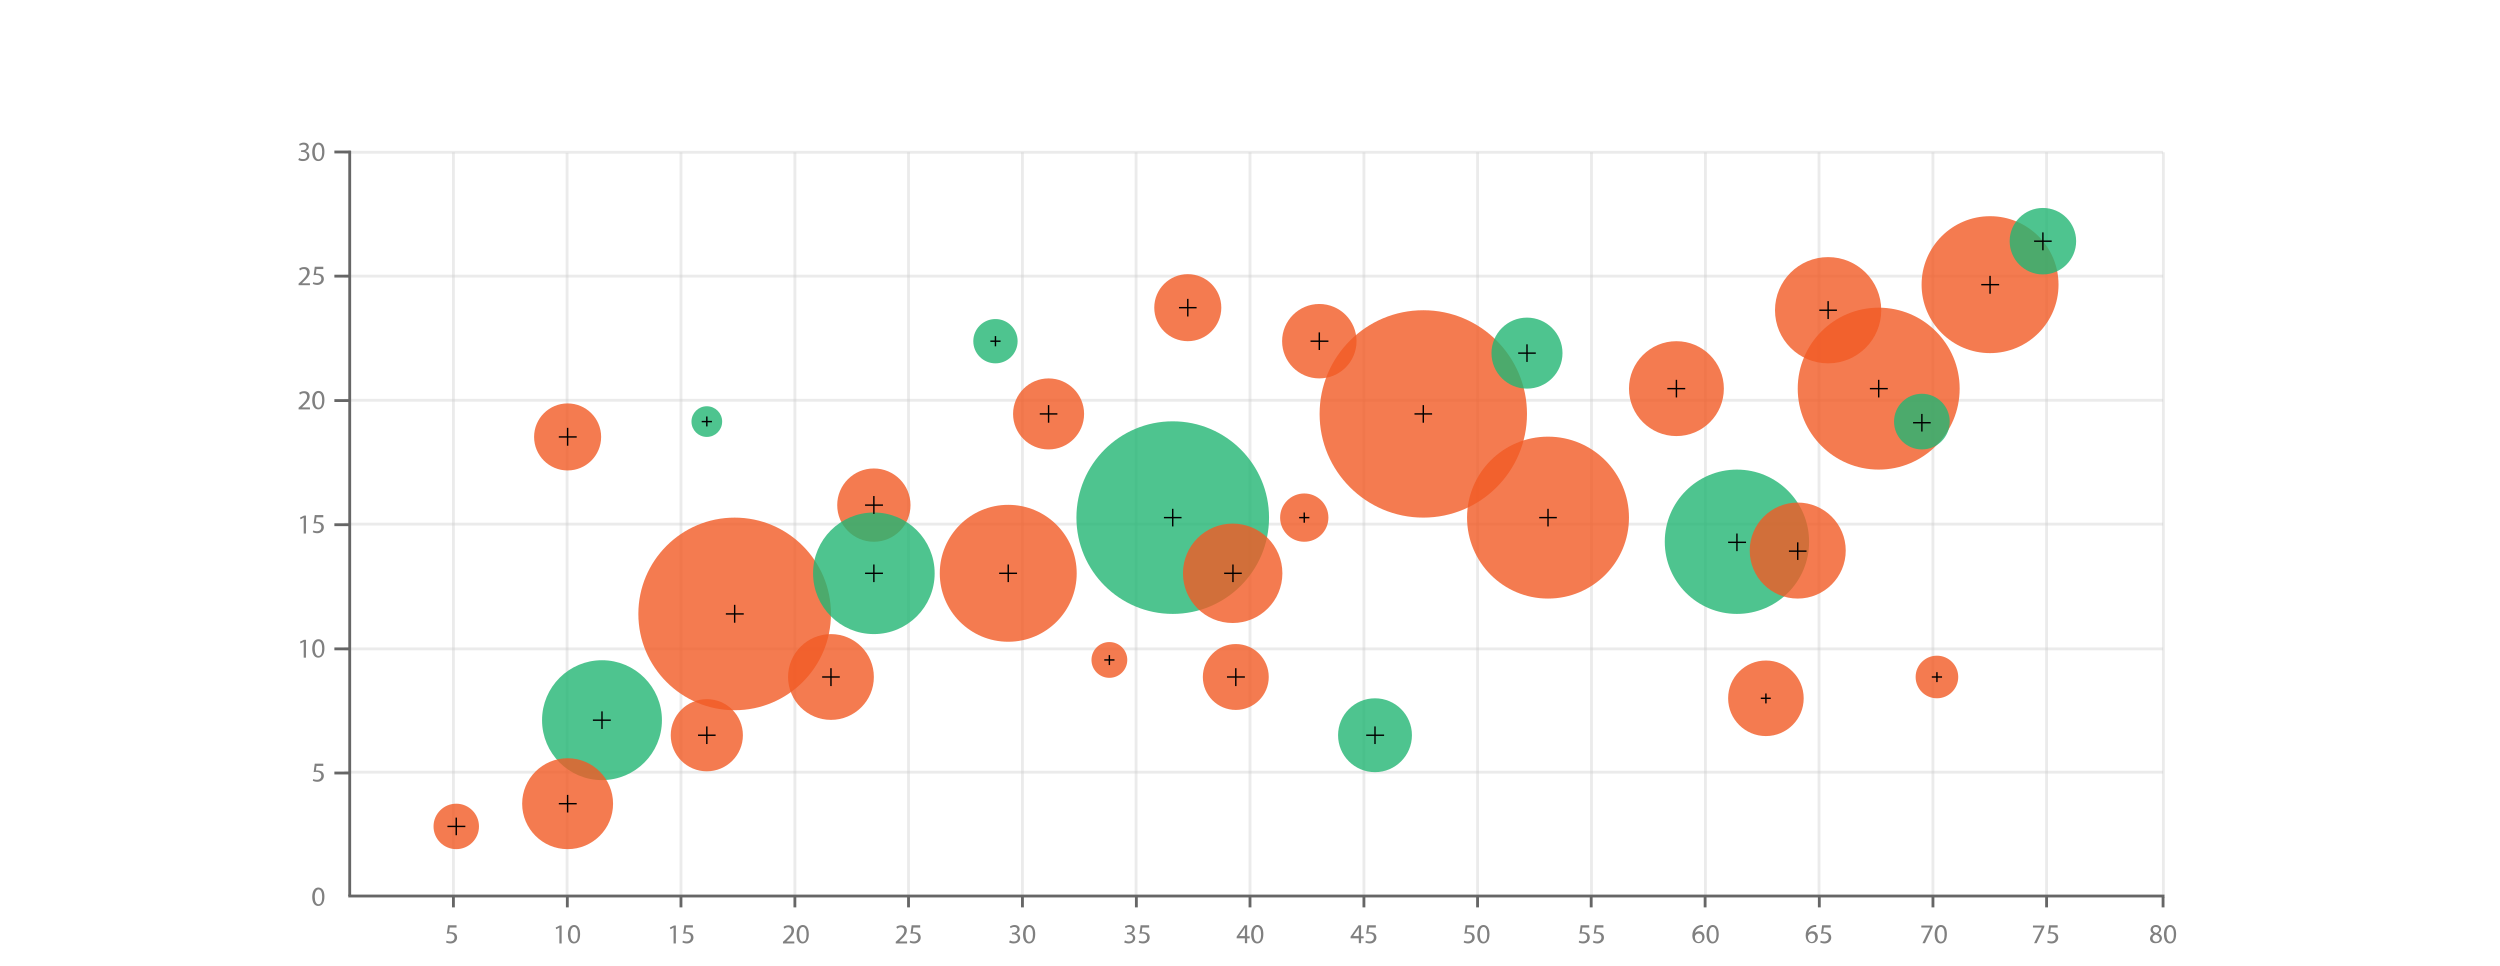
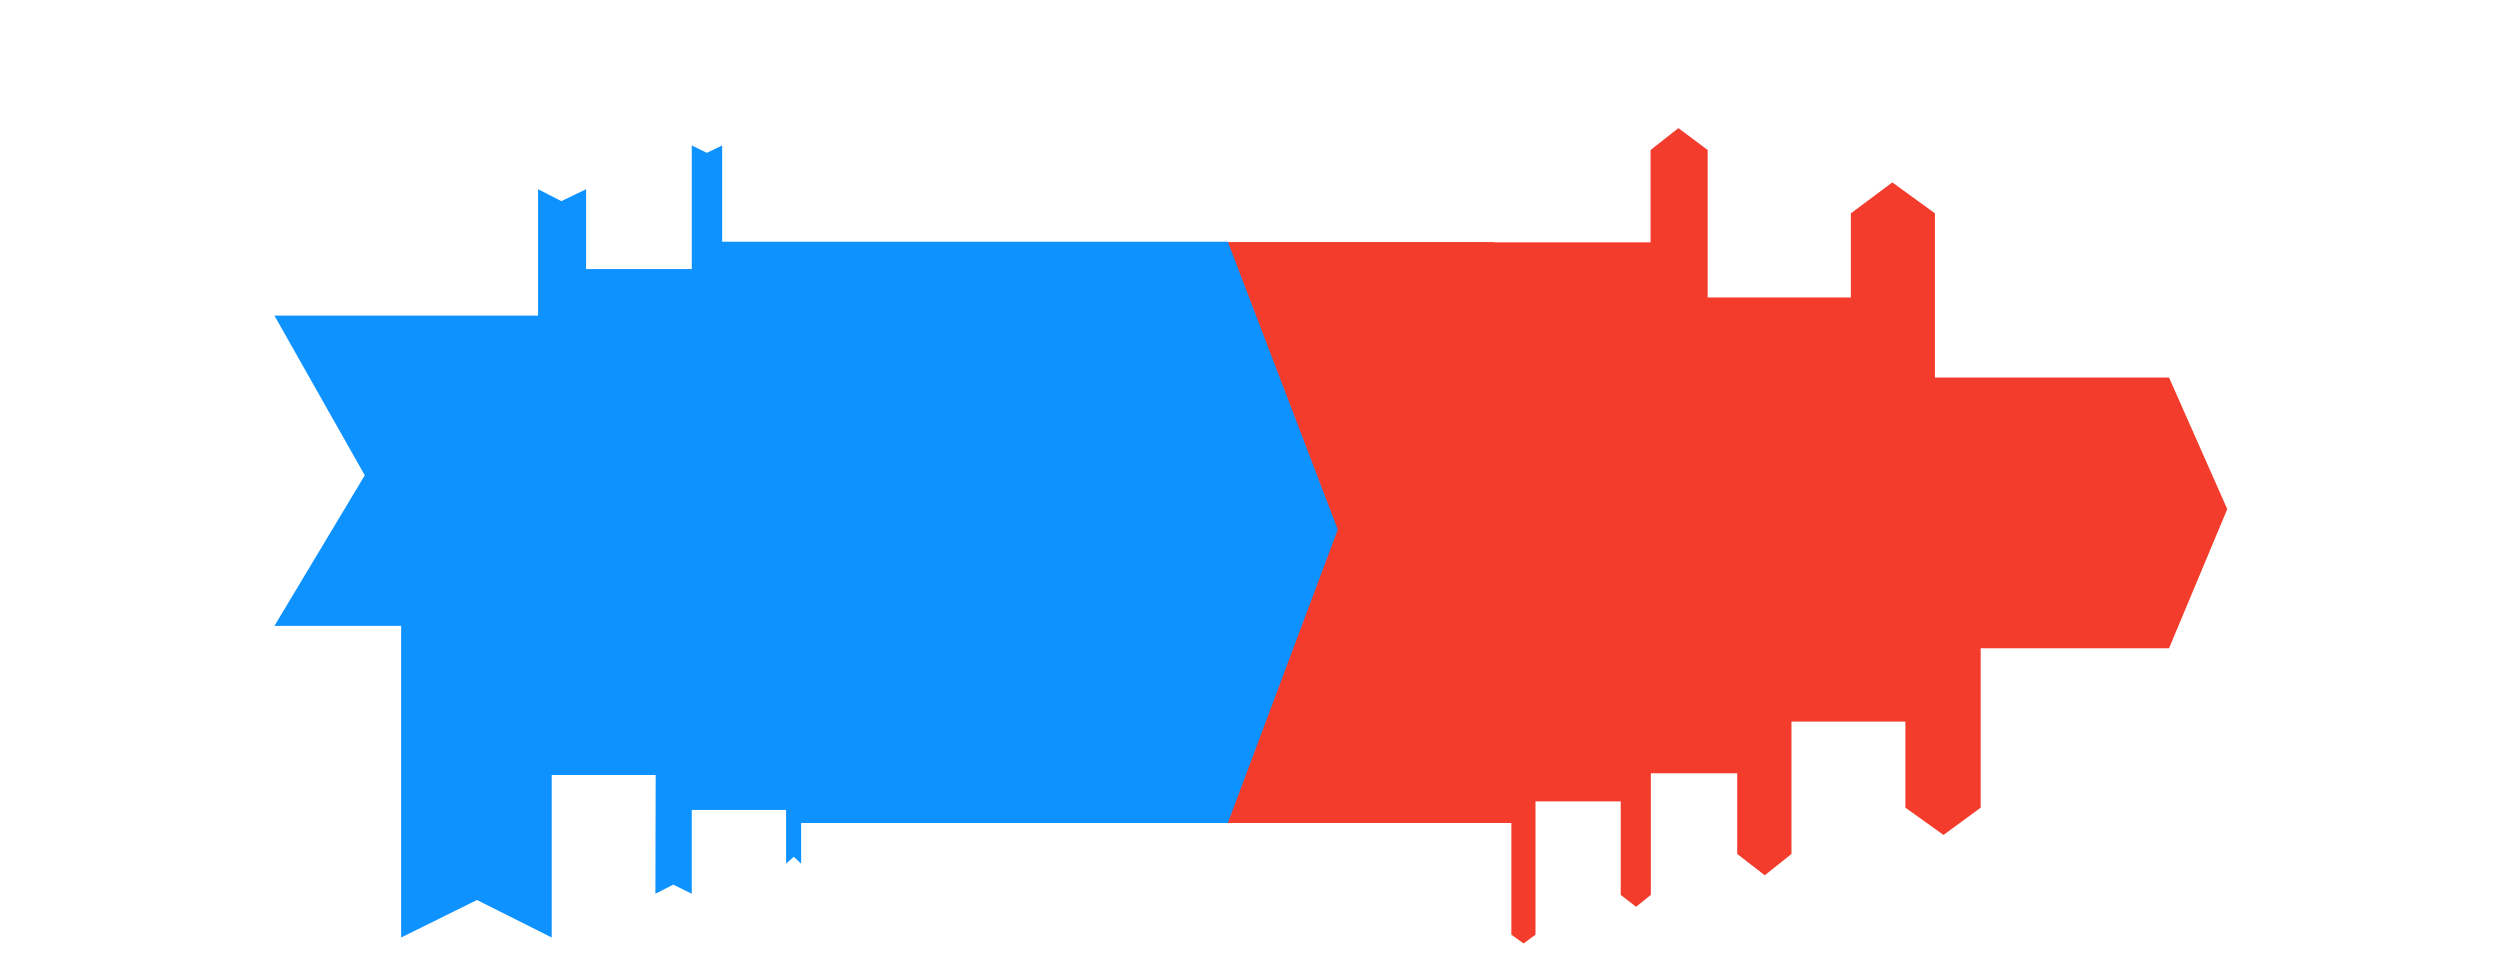
<svg width="900" height="340" viewBox="-70,-30,880,340" style="max-width: 100%; height: auto; font: 10px sans-serif;" id="svg">
-   <g id="g_71">
-     <line x1="51.2" y1="23.6" x2="691.4" y2="23.6" style="opacity:0.4;fill:none;stroke:#CCCCCC;" id="line_113" />
-     <line x1="51.2" y1="67.2" x2="691.4" y2="67.2" style="opacity:0.4;fill:none;stroke:#CCCCCC;" id="line_112" />
-     <line x1="51.2" y1="110.9" x2="691.4" y2="110.9" style="opacity:0.4;fill:none;stroke:#CCCCCC;" id="line_111" />
-     <line x1="51.2" y1="154.5" x2="691.4" y2="154.5" style="opacity:0.4;fill:none;stroke:#CCCCCC;" id="line_110" />
-     <line x1="51.2" y1="198.4" x2="691.4" y2="198.4" style="opacity:0.4;fill:none;stroke:#CCCCCC;" id="line_109" />
-     <line x1="51.2" y1="241.8" x2="691.4" y2="241.8" style="opacity:0.4;fill:none;stroke:#CCCCCC;" id="line_108" />
-     <line x1="89.6" y1="285.3" x2="89.6" y2="23.6" style="opacity:0.4;fill:none;stroke:#CCCCCC;" id="line_107" />
-     <line x1="129.6" y1="285.5" x2="129.6" y2="23.8" style="opacity:0.4;fill:none;stroke:#CCCCCC;" id="line_106" />
-     <line x1="169.7" y1="285.3" x2="169.7" y2="23.6" style="opacity:0.4;fill:none;stroke:#CCCCCC;" id="line_105" />
-     <line x1="209.8" y1="285.3" x2="209.8" y2="23.6" style="opacity:0.4;fill:none;stroke:#CCCCCC;" id="line_104" />
-     <line x1="249.8" y1="285.3" x2="249.8" y2="23.6" style="opacity:0.4;fill:none;stroke:#CCCCCC;" id="line_103" />
-     <line x1="289.9" y1="285.3" x2="289.9" y2="23.6" style="opacity:0.4;fill:none;stroke:#CCCCCC;" id="line_102" />
-     <line x1="329.9" y1="285.3" x2="329.9" y2="23.6" style="opacity:0.4;fill:none;stroke:#CCCCCC;" id="line_101" />
-     <line x1="370" y1="285.3" x2="370" y2="23.6" style="opacity:0.4;fill:none;stroke:#CCCCCC;" id="line_100" />
-     <line x1="410.1" y1="285.3" x2="410.1" y2="23.6" style="opacity:0.4;fill:none;stroke:#CCCCCC;" id="line_99" />
-     <line x1="450.1" y1="285.3" x2="450.1" y2="23.6" style="opacity:0.4;fill:none;stroke:#CCCCCC;" id="line_98" />
-     <line x1="490.2" y1="285.3" x2="490.2" y2="23.6" style="opacity:0.4;fill:none;stroke:#CCCCCC;" id="line_97" />
-     <line x1="530.3" y1="285.3" x2="530.3" y2="23.6" style="opacity:0.4;fill:none;stroke:#CCCCCC;" id="line_96" />
-     <line x1="570.3" y1="285.3" x2="570.3" y2="23.6" style="opacity:0.4;fill:none;stroke:#CCCCCC;" id="line_95" />
-     <line x1="610.4" y1="285.3" x2="610.4" y2="23.6" style="opacity:0.4;fill:none;stroke:#CCCCCC;" id="line_94" />
-     <line x1="650.4" y1="285.3" x2="650.4" y2="23.6" style="opacity:0.4;fill:none;stroke:#CCCCCC;" id="line_93" />
-     <line x1="691.5" y1="285.3" x2="691.5" y2="23.6" style="opacity:0.4;fill:none;stroke:#CCCCCC;" id="line_92" />
+   <g id="g_15">
+ </g>
+   <g id="g_13">
+     <g id="g_14">
+       <polygon points="714,149.2 693.5,102.9 611.1,102.9 611.1,45.1 596.1,34.2 581.5,45.1 581.5,74.7 531.1,74.7     531.1,22.8 520.8,15.1 511,22.8 511,55.3 456,55.3 456,55.2 353.5,55.2 353.5,251.2 352.8,251.2 352.8,259.7 353.5,259.7     353.5,259.7 456,259.7 456,259.7 462,259.7 462,299 466.3,302.1 470.5,299 470.5,252.1 500.5,252.1 500.5,285 505.9,289.2     511.1,285 511.1,242.2 541.5,242.2 541.5,270.6 551.2,278.1 560.6,270.6 560.6,224 600.7,224 600.7,254.3 614.1,263.9     627.2,254.3 627.2,198.2 693.5,198.2   " style="fill:#f33c2b;" id="polygon_1" />
+     </g>
  </g>
-   <g id="g_45">
-     <line x1="52.6" y1="285.4" x2="691.9" y2="285.4" style="fill:none;stroke:#666666;" id="line_91" />
-     <line x1="89.6" y1="289.4" x2="89.6" y2="285.7" style="fill:none;stroke:#666666;" id="line_90" />
-     <line x1="129.7" y1="289.4" x2="129.7" y2="285.7" style="fill:none;stroke:#666666;" id="line_89" />
-     <line x1="169.7" y1="289.4" x2="169.7" y2="285.7" style="fill:none;stroke:#666666;" id="line_88" />
-     <line x1="209.8" y1="289.4" x2="209.8" y2="285.7" style="fill:none;stroke:#666666;" id="line_87" />
-     <line x1="249.8" y1="289.4" x2="249.8" y2="285.7" style="fill:none;stroke:#666666;" id="line_86" />
-     <line x1="289.9" y1="289.4" x2="289.9" y2="285.7" style="fill:none;stroke:#666666;" id="line_85" />
-     <line x1="330" y1="289.4" x2="330" y2="285.7" style="fill:none;stroke:#666666;" id="line_84" />
-     <line x1="370" y1="289.4" x2="370" y2="285.7" style="fill:none;stroke:#666666;" id="line_83" />
-     <line x1="410.1" y1="289.4" x2="410.1" y2="285.7" style="fill:none;stroke:#666666;" id="line_82" />
-     <line x1="450.1" y1="289.4" x2="450.1" y2="285.7" style="fill:none;stroke:#666666;" id="line_81" />
-     <line x1="490.1" y1="289.4" x2="490.1" y2="285.7" style="fill:none;stroke:#666666;" id="line_80" />
-     <line x1="530.2" y1="289.4" x2="530.2" y2="285.7" style="fill:none;stroke:#666666;" id="line_79" />
-     <line x1="570.4" y1="289.4" x2="570.4" y2="285.7" style="fill:none;stroke:#666666;" id="line_78" />
-     <line x1="610.4" y1="289.4" x2="610.4" y2="285.7" style="fill:none;stroke:#666666;" id="line_77" />
-     <line x1="650.4" y1="289.4" x2="650.4" y2="285.7" style="fill:none;stroke:#666666;" id="line_76" />
-     <line x1="691.4" y1="289.4" x2="691.4" y2="285.7" style="fill:none;stroke:#666666;" id="line_75" />
-     <g id="g_63">
-       <g id="g_70">
-         <path d="M44.2,285.6c0,2.1-0.8,3.3-2.2,3.3c-1.2,0-2.1-1.1-2.1-3.2c0-2.1,0.9-3.3,2.2-3.3     C43.5,282.5,44.2,283.6,44.2,285.6z M40.8,285.7c0,1.6,0.5,2.6,1.3,2.6c0.9,0,1.3-1,1.3-2.6c0-1.5-0.4-2.6-1.3-2.6     C41.4,283.1,40.8,284,40.8,285.7z" style="fill:#808080;" id="path_42" />
-       </g>
-       <g id="g_69">
-         <path d="M43.8,239.6h-2.4l-0.2,1.6c0.1,0,0.3,0,0.5,0c0.5,0,1,0.1,1.4,0.3c0.5,0.3,0.9,0.8,0.9,1.6     c0,1.2-1,2.1-2.3,2.1c-0.7,0-1.3-0.2-1.6-0.4l0.2-0.6c0.3,0.2,0.8,0.3,1.3,0.3c0.8,0,1.5-0.5,1.5-1.4c0-0.8-0.5-1.4-1.8-1.4     c-0.4,0-0.6,0-0.9,0.1l0.4-3h3V239.6z" style="fill:#808080;" id="path_41" />
-       </g>
-       <g id="g_68">
-         <path d="M36.9,195.9L36.9,195.9l-1.1,0.6l-0.2-0.6l1.4-0.7h0.7v6.3h-0.8V195.9z" style="fill:#808080;" id="path_40" />
-         <path d="M44.2,198.2c0,2.1-0.8,3.3-2.2,3.3c-1.2,0-2.1-1.1-2.1-3.2c0-2.1,0.9-3.3,2.2-3.3     C43.5,195,44.2,196.2,44.2,198.2z M40.8,198.3c0,1.6,0.5,2.6,1.3,2.6c0.9,0,1.3-1,1.3-2.6c0-1.5-0.4-2.6-1.3-2.6     C41.4,195.7,40.8,196.6,40.8,198.3z" style="fill:#808080;" id="path_39" />
-       </g>
-       <g id="g_67">
-         <path d="M36.9,152.2L36.9,152.2l-1.1,0.6l-0.2-0.6l1.4-0.7h0.7v6.3h-0.8V152.2z" style="fill:#808080;" id="path_38" />
-         <path d="M43.8,152.1h-2.4l-0.2,1.6c0.1,0,0.3,0,0.5,0c0.5,0,1,0.1,1.4,0.3c0.5,0.3,0.9,0.8,0.9,1.6     c0,1.2-1,2.1-2.3,2.1c-0.7,0-1.3-0.2-1.6-0.4l0.2-0.6c0.3,0.2,0.8,0.3,1.3,0.3c0.8,0,1.5-0.5,1.5-1.4c0-0.8-0.5-1.4-1.8-1.4     c-0.4,0-0.6,0-0.9,0.1l0.4-3h3V152.1z" style="fill:#808080;" id="path_37" />
-       </g>
-       <g id="g_66">
-         <path d="M35.1,114v-0.5l0.7-0.6c1.6-1.5,2.3-2.3,2.3-3.3c0-0.6-0.3-1.2-1.2-1.2c-0.6,0-1,0.3-1.3,0.5l-0.3-0.6     c0.4-0.4,1.1-0.6,1.8-0.6c1.4,0,1.9,0.9,1.9,1.8c0,1.2-0.8,2.1-2.2,3.4l-0.5,0.5v0h2.8v0.7H35.1z" style="fill:#808080;" id="path_36" />
-         <path d="M44.2,110.8c0,2.1-0.8,3.3-2.2,3.3c-1.2,0-2.1-1.1-2.1-3.2c0-2.1,0.9-3.3,2.2-3.3     C43.5,107.6,44.2,108.8,44.2,110.8z M40.8,110.9c0,1.6,0.5,2.6,1.3,2.6c0.9,0,1.3-1,1.3-2.6c0-1.5-0.4-2.6-1.3-2.6     C41.4,108.3,40.8,109.2,40.8,110.9z" style="fill:#808080;" id="path_35" />
-       </g>
-       <g id="g_65">
-         <path d="M35.1,70.3v-0.5l0.7-0.6c1.6-1.5,2.3-2.3,2.3-3.3c0-0.6-0.3-1.2-1.2-1.2c-0.6,0-1,0.3-1.3,0.5l-0.3-0.6     c0.4-0.4,1.1-0.6,1.8-0.6c1.4,0,1.9,0.9,1.9,1.8c0,1.2-0.8,2.1-2.2,3.4l-0.5,0.5v0h2.8v0.7H35.1z" style="fill:#808080;" id="path_34" />
-         <path d="M43.8,64.7h-2.4l-0.2,1.6c0.1,0,0.3,0,0.5,0c0.5,0,1,0.1,1.4,0.3c0.5,0.3,0.9,0.8,0.9,1.6     c0,1.2-1,2.1-2.3,2.1c-0.7,0-1.3-0.2-1.6-0.4l0.2-0.6c0.3,0.2,0.8,0.3,1.3,0.3c0.8,0,1.5-0.5,1.5-1.4c0-0.8-0.5-1.4-1.8-1.4     c-0.4,0-0.6,0-0.9,0.1l0.4-3h3V64.7z" style="fill:#808080;" id="path_33" />
-       </g>
-       <g id="g_64">
-         <path d="M35.3,25.6c0.2,0.2,0.8,0.4,1.4,0.4c1.1,0,1.4-0.7,1.4-1.2c0-0.9-0.8-1.3-1.6-1.3H36v-0.6h0.5     c0.6,0,1.4-0.3,1.4-1.1c0-0.5-0.3-0.9-1.1-0.9c-0.5,0-1,0.2-1.3,0.4l-0.2-0.6c0.3-0.2,1-0.5,1.6-0.5c1.2,0,1.8,0.7,1.8,1.5     c0,0.6-0.4,1.2-1.2,1.5v0c0.8,0.2,1.4,0.7,1.4,1.6c0,1-0.8,1.9-2.3,1.9c-0.7,0-1.3-0.2-1.6-0.4L35.3,25.6z" style="fill:#808080;" id="path_32" />
-         <path d="M44.2,23.4c0,2.1-0.8,3.3-2.2,3.3c-1.2,0-2.1-1.1-2.1-3.2c0-2.1,0.9-3.3,2.2-3.3     C43.5,20.2,44.2,21.4,44.2,23.4z M40.8,23.5c0,1.6,0.5,2.6,1.3,2.6c0.9,0,1.3-1,1.3-2.6c0-1.5-0.4-2.6-1.3-2.6     C41.4,20.8,40.8,21.8,40.8,23.5z" style="fill:#808080;" id="path_31" />
-       </g>
-     </g>
-     <line x1="53.1" y1="285.4" x2="53.1" y2="23.1" style="fill:none;stroke:#666666;" id="line_74" />
-     <g id="g_62">
-       <line x1="47.7" y1="242.1" x2="53.5" y2="242.1" style="fill:none;stroke:#666666;" id="line_73" />
-       <line x1="47.7" y1="198.4" x2="53.5" y2="198.4" style="fill:none;stroke:#666666;" id="line_72" />
-       <line x1="47.7" y1="154.7" x2="53.5" y2="154.7" style="fill:none;stroke:#666666;" id="line_71" />
-       <line x1="47.7" y1="111" x2="53.5" y2="111" style="fill:none;stroke:#666666;" id="line_70" />
-       <line x1="47.7" y1="67.2" x2="53.5" y2="67.2" style="fill:none;stroke:#666666;" id="line_69" />
-       <line x1="47.7" y1="23.5" x2="53.5" y2="23.5" style="fill:none;stroke:#666666;" id="line_68" />
-     </g>
-     <g id="g_61">
-       <path d="M90.7,296.5h-2.4l-0.2,1.6c0.1,0,0.3,0,0.5,0c0.5,0,1,0.1,1.4,0.3c0.5,0.3,0.9,0.8,0.9,1.6    c0,1.2-1,2.1-2.3,2.1c-0.7,0-1.3-0.2-1.6-0.4l0.2-0.6c0.3,0.2,0.8,0.3,1.3,0.3c0.8,0,1.5-0.5,1.5-1.4c0-0.8-0.5-1.4-1.8-1.4    c-0.4,0-0.6,0-0.9,0.1l0.4-3h3V296.5z" style="fill:#808080;" id="path_30" />
-     </g>
-     <g id="g_60">
-       <path d="M126.9,296.5L126.9,296.5l-1.1,0.6l-0.2-0.6l1.4-0.7h0.7v6.3h-0.8V296.5z" style="fill:#808080;" id="path_29" />
-       <path d="M134.2,298.8c0,2.1-0.8,3.3-2.2,3.3c-1.2,0-2.1-1.1-2.1-3.2c0-2.1,0.9-3.3,2.2-3.3    C133.4,295.6,134.2,296.8,134.2,298.8z M130.8,298.9c0,1.6,0.5,2.6,1.3,2.6c0.9,0,1.3-1,1.3-2.6c0-1.5-0.4-2.6-1.3-2.6    C131.3,296.3,130.8,297.2,130.8,298.9z" style="fill:#808080;" id="path_28" />
-     </g>
-     <g id="g_59">
-       <path d="M167.1,296.5L167.1,296.5l-1.1,0.6l-0.2-0.6l1.4-0.7h0.7v6.3h-0.8V296.5z" style="fill:#808080;" id="path_27" />
-       <path d="M173.9,296.5h-2.4l-0.2,1.6c0.1,0,0.3,0,0.5,0c0.5,0,1,0.1,1.4,0.3c0.5,0.3,0.9,0.8,0.9,1.6    c0,1.2-1,2.1-2.3,2.1c-0.7,0-1.3-0.2-1.6-0.4l0.2-0.6c0.3,0.2,0.8,0.3,1.3,0.3c0.8,0,1.5-0.5,1.5-1.4c0-0.8-0.5-1.4-1.8-1.4    c-0.4,0-0.6,0-0.9,0.1l0.4-3h3V296.5z" style="fill:#808080;" id="path_26" />
-     </g>
-     <g id="g_58">
-       <path d="M205.6,302v-0.5l0.7-0.6c1.6-1.5,2.3-2.3,2.3-3.3c0-0.6-0.3-1.2-1.2-1.2c-0.6,0-1,0.3-1.3,0.5l-0.3-0.6    c0.4-0.4,1.1-0.6,1.8-0.6c1.4,0,1.9,0.9,1.9,1.8c0,1.2-0.8,2.1-2.2,3.4l-0.5,0.5v0h2.8v0.7H205.6z" style="fill:#808080;" id="path_25" />
-       <path d="M214.7,298.8c0,2.1-0.8,3.3-2.2,3.3c-1.2,0-2.1-1.1-2.1-3.2c0-2.1,0.9-3.3,2.2-3.3    C213.9,295.6,214.7,296.8,214.7,298.8z M211.3,298.9c0,1.6,0.5,2.6,1.3,2.6c0.9,0,1.3-1,1.3-2.6c0-1.5-0.4-2.6-1.3-2.6    C211.8,296.3,211.3,297.2,211.3,298.9z" style="fill:#808080;" id="path_24" />
-     </g>
-     <g id="g_57">
-       <path d="M245.3,302v-0.5l0.7-0.6c1.6-1.5,2.3-2.3,2.3-3.3c0-0.6-0.3-1.2-1.2-1.2c-0.6,0-1,0.3-1.3,0.5l-0.3-0.6    c0.4-0.4,1.1-0.6,1.8-0.6c1.4,0,1.9,0.9,1.9,1.8c0,1.2-0.8,2.1-2.2,3.4l-0.5,0.5v0h2.8v0.7H245.3z" style="fill:#808080;" id="path_23" />
-       <path d="M253.9,296.5h-2.4l-0.2,1.6c0.1,0,0.3,0,0.5,0c0.5,0,1,0.1,1.4,0.3c0.5,0.3,0.9,0.8,0.9,1.6    c0,1.2-1,2.1-2.3,2.1c-0.7,0-1.3-0.2-1.6-0.4l0.2-0.6c0.3,0.2,0.8,0.3,1.3,0.3c0.8,0,1.5-0.5,1.5-1.4c0-0.8-0.5-1.4-1.8-1.4    c-0.4,0-0.6,0-0.9,0.1l0.4-3h3V296.5z" style="fill:#808080;" id="path_22" />
-     </g>
-     <g id="g_56">
-       <path d="M285.5,301c0.2,0.2,0.8,0.4,1.4,0.4c1.1,0,1.4-0.7,1.4-1.2c0-0.9-0.8-1.3-1.6-1.3h-0.5v-0.6h0.5    c0.6,0,1.4-0.3,1.4-1.1c0-0.5-0.3-0.9-1.1-0.9c-0.5,0-1,0.2-1.3,0.4l-0.2-0.6c0.3-0.2,1-0.5,1.6-0.5c1.2,0,1.8,0.7,1.8,1.5    c0,0.6-0.4,1.2-1.2,1.5v0c0.8,0.2,1.4,0.7,1.4,1.6c0,1-0.8,1.9-2.3,1.9c-0.7,0-1.3-0.2-1.6-0.4L285.5,301z" style="fill:#808080;" id="path_21" />
-       <path d="M294.4,298.8c0,2.1-0.8,3.3-2.2,3.3c-1.2,0-2.1-1.1-2.1-3.2c0-2.1,0.9-3.3,2.2-3.3    C293.6,295.6,294.4,296.8,294.4,298.8z M291,298.9c0,1.6,0.5,2.6,1.3,2.6c0.9,0,1.3-1,1.3-2.6c0-1.5-0.4-2.6-1.3-2.6    C291.5,296.3,291,297.2,291,298.9z" style="fill:#808080;" id="path_20" />
-     </g>
-     <g id="g_55">
-       <path d="M326,301c0.2,0.2,0.8,0.4,1.4,0.4c1.1,0,1.4-0.7,1.4-1.2c0-0.9-0.8-1.3-1.6-1.3h-0.5v-0.6h0.5    c0.6,0,1.4-0.3,1.4-1.1c0-0.5-0.3-0.9-1.1-0.9c-0.5,0-1,0.2-1.3,0.4l-0.2-0.6c0.3-0.2,1-0.5,1.6-0.5c1.2,0,1.8,0.7,1.8,1.5    c0,0.6-0.4,1.2-1.2,1.5v0c0.8,0.2,1.4,0.7,1.4,1.6c0,1-0.8,1.9-2.3,1.9c-0.7,0-1.3-0.2-1.6-0.4L326,301z" style="fill:#808080;" id="path_19" />
-       <path d="M334.5,296.5h-2.4l-0.2,1.6c0.1,0,0.3,0,0.5,0c0.5,0,1,0.1,1.4,0.3c0.5,0.3,0.9,0.8,0.9,1.6    c0,1.2-1,2.1-2.3,2.1c-0.7,0-1.3-0.2-1.6-0.4l0.2-0.6c0.3,0.2,0.8,0.3,1.3,0.3c0.8,0,1.5-0.5,1.5-1.4c0-0.8-0.5-1.4-1.8-1.4    c-0.4,0-0.6,0-0.9,0.1l0.4-3h3V296.5z" style="fill:#808080;" id="path_18" />
-     </g>
-     <g id="g_54">
-       <path d="M368.2,302v-1.7h-2.9v-0.6l2.8-4h0.9v3.9h0.9v0.7H369v1.7H368.2z M368.2,299.6v-2.1c0-0.3,0-0.7,0-1h0    c-0.2,0.4-0.3,0.6-0.5,0.9l-1.5,2.1v0H368.2z" style="fill:#808080;" id="path_17" />
-       <path d="M374.7,298.8c0,2.1-0.8,3.3-2.2,3.3c-1.2,0-2.1-1.1-2.1-3.2c0-2.1,0.9-3.3,2.2-3.3    C374,295.6,374.7,296.8,374.7,298.8z M371.3,298.9c0,1.6,0.5,2.6,1.3,2.6c0.9,0,1.3-1,1.3-2.6c0-1.5-0.4-2.6-1.3-2.6    C371.9,296.3,371.3,297.2,371.3,298.9z" style="fill:#808080;" id="path_16" />
-     </g>
-     <g id="g_53">
-       <path d="M408.3,302v-1.7h-2.9v-0.6l2.8-4h0.9v3.9h0.9v0.7h-0.9v1.7H408.3z M408.3,299.6v-2.1c0-0.3,0-0.7,0-1h0    c-0.2,0.4-0.3,0.6-0.5,0.9l-1.5,2.1v0H408.3z" style="fill:#808080;" id="path_15" />
-       <path d="M414.3,296.5h-2.4l-0.2,1.6c0.1,0,0.3,0,0.5,0c0.5,0,1,0.1,1.4,0.3c0.5,0.3,0.9,0.8,0.9,1.6    c0,1.2-1,2.1-2.3,2.1c-0.7,0-1.3-0.2-1.6-0.4l0.2-0.6c0.3,0.2,0.8,0.3,1.3,0.3c0.8,0,1.5-0.5,1.5-1.4c0-0.8-0.5-1.4-1.8-1.4    c-0.4,0-0.6,0-0.9,0.1l0.4-3h3V296.5z" style="fill:#808080;" id="path_14" />
-     </g>
-     <g id="g_52">
-       <path d="M448.9,296.5h-2.4l-0.2,1.6c0.1,0,0.3,0,0.5,0c0.5,0,1,0.1,1.4,0.3c0.5,0.3,0.9,0.8,0.9,1.6    c0,1.2-1,2.1-2.3,2.1c-0.7,0-1.3-0.2-1.6-0.4l0.2-0.6c0.3,0.2,0.8,0.3,1.3,0.3c0.8,0,1.5-0.5,1.5-1.4c0-0.8-0.5-1.4-1.8-1.4    c-0.4,0-0.6,0-0.9,0.1l0.4-3h3V296.5z" style="fill:#808080;" id="path_13" />
-       <path d="M454.3,298.8c0,2.1-0.8,3.3-2.2,3.3c-1.2,0-2.1-1.1-2.1-3.2c0-2.1,0.9-3.3,2.2-3.3    C453.5,295.6,454.3,296.8,454.3,298.8z M450.9,298.9c0,1.6,0.5,2.6,1.3,2.6c0.9,0,1.3-1,1.3-2.6c0-1.5-0.4-2.6-1.3-2.6    C451.4,296.3,450.9,297.2,450.9,298.9z" style="fill:#808080;" id="path_12" />
-     </g>
-     <g id="g_51">
-       <path d="M489.4,296.5H487l-0.2,1.6c0.1,0,0.3,0,0.5,0c0.5,0,1,0.1,1.4,0.3c0.5,0.3,0.9,0.8,0.9,1.6    c0,1.2-1,2.1-2.3,2.1c-0.7,0-1.3-0.2-1.6-0.4l0.2-0.6c0.3,0.2,0.8,0.3,1.3,0.3c0.8,0,1.5-0.5,1.5-1.4c0-0.8-0.5-1.4-1.8-1.4    c-0.4,0-0.6,0-0.9,0.1l0.4-3h3V296.5z" style="fill:#808080;" id="path_11" />
-       <path d="M494.4,296.5H492l-0.2,1.6c0.1,0,0.3,0,0.5,0c0.5,0,1,0.1,1.4,0.3c0.5,0.3,0.9,0.8,0.9,1.6    c0,1.2-1,2.1-2.3,2.1c-0.7,0-1.3-0.2-1.6-0.4l0.2-0.6c0.3,0.2,0.8,0.3,1.3,0.3c0.8,0,1.5-0.5,1.5-1.4c0-0.8-0.5-1.4-1.8-1.4    c-0.4,0-0.6,0-0.9,0.1l0.4-3h3V296.5z" style="fill:#808080;" id="path_10" />
-     </g>
-     <g id="g_50">
-       <path d="M529.4,296.3c-0.2,0-0.4,0-0.6,0c-1.3,0.2-2,1.2-2.2,2.2h0c0.3-0.4,0.8-0.7,1.5-0.7c1.1,0,1.9,0.8,1.9,2    c0,1.1-0.8,2.2-2.1,2.2c-1.3,0-2.2-1-2.2-2.7c0-1.2,0.4-2.2,1.1-2.8c0.5-0.5,1.2-0.8,2-0.9c0.3,0,0.5,0,0.6,0V296.3z M529.2,300    c0-0.9-0.5-1.4-1.3-1.4c-0.5,0-1,0.3-1.2,0.8c-0.1,0.1-0.1,0.2-0.1,0.4c0,1,0.5,1.8,1.4,1.8C528.7,301.5,529.2,300.9,529.2,300z" style="fill:#808080;" id="path_9" />
-       <path d="M535,298.8c0,2.1-0.8,3.3-2.2,3.3c-1.2,0-2.1-1.1-2.1-3.2c0-2.1,0.9-3.3,2.2-3.3    C534.2,295.6,535,296.8,535,298.8z M531.6,298.9c0,1.6,0.5,2.6,1.3,2.6c0.9,0,1.3-1,1.3-2.6c0-1.5-0.4-2.6-1.3-2.6    C532.1,296.3,531.6,297.2,531.6,298.9z" style="fill:#808080;" id="path_8" />
-     </g>
-     <g id="g_49">
-       <path d="M569.3,296.3c-0.2,0-0.4,0-0.6,0c-1.3,0.2-2,1.2-2.2,2.2h0c0.3-0.4,0.8-0.7,1.5-0.7c1.1,0,1.9,0.8,1.9,2    c0,1.1-0.8,2.2-2.1,2.2c-1.3,0-2.2-1-2.2-2.7c0-1.2,0.4-2.2,1.1-2.8c0.5-0.5,1.2-0.8,2-0.9c0.3,0,0.5,0,0.6,0V296.3z M569,300    c0-0.9-0.5-1.4-1.3-1.4c-0.5,0-1,0.3-1.2,0.8c-0.1,0.1-0.1,0.2-0.1,0.4c0,1,0.5,1.8,1.4,1.8C568.5,301.5,569,300.9,569,300z" style="fill:#808080;" id="path_7" />
-       <path d="M574.4,296.5H572l-0.2,1.6c0.1,0,0.3,0,0.5,0c0.5,0,1,0.1,1.4,0.3c0.5,0.3,0.9,0.8,0.9,1.6    c0,1.2-1,2.1-2.3,2.1c-0.7,0-1.3-0.2-1.6-0.4l0.2-0.6c0.3,0.2,0.8,0.3,1.3,0.3c0.8,0,1.5-0.5,1.5-1.4c0-0.8-0.5-1.4-1.8-1.4    c-0.4,0-0.6,0-0.9,0.1l0.4-3h3V296.5z" style="fill:#808080;" id="path_6" />
-     </g>
-     <g id="g_48">
-       <path d="M610.3,295.7v0.6l-2.7,5.7h-0.9l2.7-5.5v0h-3.1v-0.7H610.3z" style="fill:#808080;" id="path_5" />
-       <path d="M615.3,298.8c0,2.1-0.8,3.3-2.2,3.3c-1.2,0-2.1-1.1-2.1-3.2c0-2.1,0.9-3.3,2.2-3.3    C614.6,295.6,615.3,296.8,615.3,298.8z M611.9,298.9c0,1.6,0.5,2.6,1.3,2.6c0.9,0,1.3-1,1.3-2.6c0-1.5-0.4-2.6-1.3-2.6    C612.4,296.3,611.9,297.2,611.9,298.9z" style="fill:#808080;" id="path_4" />
-     </g>
-     <g id="g_47">
-       <path d="M649.6,295.7v0.6l-2.7,5.7H646l2.7-5.5v0h-3.1v-0.7H649.6z" style="fill:#808080;" id="path_3" />
-       <path d="M654.3,296.5h-2.4l-0.2,1.6c0.1,0,0.3,0,0.5,0c0.5,0,1,0.1,1.4,0.3c0.5,0.3,0.9,0.8,0.9,1.6    c0,1.2-1,2.1-2.3,2.1c-0.7,0-1.3-0.2-1.6-0.4l0.2-0.6c0.3,0.2,0.8,0.3,1.3,0.3c0.8,0,1.5-0.5,1.5-1.4c0-0.8-0.5-1.4-1.8-1.4    c-0.4,0-0.6,0-0.9,0.1l0.4-3h3V296.5z" style="fill:#808080;" id="path_2" />
-     </g>
-     <g id="g_46">
-       <path d="M686.8,300.4c0-0.8,0.5-1.4,1.2-1.7l0,0c-0.7-0.3-1-0.9-1-1.4c0-1,0.8-1.7,1.9-1.7c1.2,0,1.8,0.8,1.8,1.5    c0,0.5-0.3,1.1-1,1.5v0c0.8,0.3,1.3,0.9,1.3,1.6c0,1.1-0.9,1.8-2.1,1.8C687.6,302.1,686.8,301.3,686.8,300.4z M690.2,300.4    c0-0.8-0.5-1.1-1.4-1.4c-0.7,0.2-1.1,0.7-1.1,1.3c0,0.6,0.5,1.2,1.3,1.2C689.7,301.5,690.2,301,690.2,300.4z M687.8,297.2    c0,0.6,0.5,1,1.2,1.2c0.5-0.2,1-0.6,1-1.1c0-0.5-0.3-1-1.1-1C688.2,296.2,687.8,296.7,687.8,297.2z" style="fill:#808080;" id="path_1" />
-       <path d="M696,298.8c0,2.1-0.8,3.3-2.2,3.3c-1.2,0-2.1-1.1-2.1-3.2c0-2.1,0.9-3.3,2.2-3.3    C695.2,295.6,696,296.8,696,298.8z M692.6,298.9c0,1.6,0.5,2.6,1.3,2.6c0.9,0,1.3-1,1.3-2.6c0-1.5-0.4-2.6-1.3-2.6    C693.1,296.3,692.6,297.2,692.6,298.9z" style="fill:#808080;" id="path" />
+   <g id="g_11">
+     <g id="g_12">
+       <polygon points="184.2,55.1 184.2,21.2 178.8,23.8 173.5,21.2 173.5,64.7 136.3,64.7 136.3,36.6 127.6,40.8     119.4,36.6 119.4,81.1 26.6,81.1 58.4,137.3 26.6,190.3 71.2,190.3 71.2,300 97.9,286.8 124.2,300 124.2,242.8 160.8,242.8     160.7,284.6 167,281.4 173.5,284.6 173.5,255.1 206.7,255.1 206.7,274 209.4,271.6 212,274 212,274 212,259.7 362.2,259.7     400.9,156.4 362.2,55.1   " style="fill:#0e92ff;" id="polygon" />
    </g>
  </g>
  <g id="g">
-     <circle cx="141.9" cy="223.5" r="21.1" style="opacity:0.8;fill:#22B573;" id="circle_33" />
-     <circle cx="188.6" cy="186.1" r="33.9" style="opacity:0.8;fill:#F15A24;" id="circle_32" />
-     <circle cx="284.9" cy="171.8" r="24.1" style="opacity:0.8;fill:#F15A24;" id="circle_31" />
-     <circle cx="431" cy="115.7" r="36.5" style="opacity:0.8;fill:#F15A24;" id="circle_30" />
-     <circle cx="541.4" cy="160.7" r="25.4" style="opacity:0.8;fill:#22B573;" id="circle_29" />
-     <circle cx="591.3" cy="106.8" r="28.5" style="opacity:0.8;fill:#F15A24;" id="circle_28" />
-     <circle cx="630.5" cy="70.2" r="24.1" style="opacity:0.8;fill:#F15A24;" id="circle_27" />
-     <circle cx="520.1" cy="106.8" r="16.7" style="opacity:0.8;fill:#F15A24;" id="circle_26" />
-     <circle cx="342.8" cy="152.2" r="33.9" style="opacity:0.8;fill:#22B573;" id="circle_25" />
-     <circle cx="237.6" cy="147.8" r="12.9" style="opacity:0.8;fill:#F15A24;" id="circle_24" />
-     <circle cx="222.5" cy="208.3" r="15.1" style="opacity:0.8;fill:#F15A24;" id="circle_23" />
-     <circle cx="90.6" cy="260.9" r="8" style="opacity:0.8;fill:#F15A24;" id="circle_22" />
-     <circle cx="129.8" cy="252.9" r="16" style="opacity:0.8;fill:#F15A24;" id="circle_21" />
-     <circle cx="178.8" cy="228.8" r="12.7" style="opacity:0.8;fill:#F15A24;" id="circle_20" />
-     <circle cx="237.6" cy="171.8" r="21.4" style="opacity:0.8;fill:#22B573;" id="circle_19" />
-     <circle cx="299.1" cy="115.7" r="12.5" style="opacity:0.8;fill:#F15A24;" id="circle_18" />
-     <circle cx="348.1" cy="78.3" r="11.8" style="opacity:0.8;fill:#F15A24;" id="circle_17" />
-     <circle cx="129.8" cy="123.8" r="11.8" style="opacity:0.8;fill:#F15A24;" id="circle_16" />
-     <circle cx="414" cy="228.8" r="13" style="opacity:0.8;fill:#22B573;" id="circle_15" />
-     <circle cx="474.9" cy="152.2" r="28.5" style="opacity:0.8;fill:#F15A24;" id="circle_14" />
-     <circle cx="389.1" cy="152.2" r="8.5" style="opacity:0.8;fill:#F15A24;" id="circle_13" />
-     <circle cx="394.4" cy="90.1" r="13.1" style="opacity:0.8;fill:#F15A24;" id="circle_12" />
-     <circle cx="467.5" cy="94.3" r="12.5" style="opacity:0.8;fill:#22B573;" id="circle_11" />
-     <circle cx="562.8" cy="163.8" r="16.9" style="opacity:0.8;fill:#F15A24;" id="circle_10" />
-     <circle cx="573.5" cy="79.2" r="18.7" style="opacity:0.8;fill:#F15A24;" id="circle_9" />
-     <circle cx="606.5" cy="118.4" r="9.8" style="opacity:0.8;fill:#22B573;" id="circle_8" />
-     <circle cx="649.1" cy="54.9" r="11.7" style="opacity:0.8;fill:#22B573;" id="circle_7" />
-     <circle cx="365" cy="208.3" r="11.6" style="opacity:0.8;fill:#F15A24;" id="circle_6" />
-     <circle cx="320.5" cy="202.3" r="6.3" style="opacity:0.8;fill:#F15A24;" id="circle_5" />
-     <circle cx="178.8" cy="118.4" r="5.4" style="opacity:0.8;fill:#22B573;" id="circle_4" />
-     <circle cx="611.8" cy="208.3" r="7.5" style="opacity:0.8;fill:#F15A24;" id="circle_3" />
-     <circle cx="280.4" cy="90.1" r="7.8" style="opacity:0.8;fill:#22B573;" id="circle_2" />
-     <circle cx="363.9" cy="171.8" r="17.5" style="opacity:0.8;fill:#F15A24;" id="circle_1" />
-     <g id="g_44">
-       <line x1="90.6" y1="257.8" x2="90.6" y2="264" style="fill:none;stroke:#000000;stroke-width:0.5;" id="line_67" />
-       <line x1="87.5" y1="260.9" x2="93.8" y2="260.9" style="fill:none;stroke:#000000;stroke-width:0.5;" id="line_66" />
-     </g>
-     <g id="g_43">
-       <line x1="129.8" y1="249.8" x2="129.8" y2="256" style="fill:none;stroke:#000000;stroke-width:0.5;" id="line_65" />
-       <line x1="126.7" y1="252.9" x2="133" y2="252.9" style="fill:none;stroke:#000000;stroke-width:0.5;" id="line_64" />
-     </g>
-     <g id="g_42">
-       <line x1="141.9" y1="220.4" x2="141.9" y2="226.6" style="fill:none;stroke:#000000;stroke-width:0.5;" id="line_63" />
-       <line x1="138.7" y1="223.5" x2="145" y2="223.5" style="fill:none;stroke:#000000;stroke-width:0.5;" id="line_62" />
-     </g>
-     <g id="g_41">
-       <line x1="178.8" y1="225.7" x2="178.8" y2="231.9" style="fill:none;stroke:#000000;stroke-width:0.5;" id="line_61" />
-       <line x1="175.7" y1="228.8" x2="181.9" y2="228.8" style="fill:none;stroke:#000000;stroke-width:0.5;" id="line_60" />
-     </g>
-     <g id="g_40">
-       <line x1="188.6" y1="182.9" x2="188.6" y2="189.2" style="fill:none;stroke:#000000;stroke-width:0.5;" id="line_59" />
-       <line x1="185.5" y1="186.1" x2="191.8" y2="186.1" style="fill:none;stroke:#000000;stroke-width:0.5;" id="line_58" />
-     </g>
-     <g id="g_39">
-       <line x1="237.6" y1="168.7" x2="237.6" y2="174.9" style="fill:none;stroke:#000000;stroke-width:0.5;" id="line_57" />
-       <line x1="234.5" y1="171.8" x2="240.8" y2="171.8" style="fill:none;stroke:#000000;stroke-width:0.5;" id="line_56" />
-     </g>
-     <g id="g_38">
-       <line x1="284.9" y1="168.7" x2="284.9" y2="174.9" style="fill:none;stroke:#000000;stroke-width:0.5;" id="line_55" />
-       <line x1="281.7" y1="171.8" x2="288" y2="171.8" style="fill:none;stroke:#000000;stroke-width:0.5;" id="line_54" />
-     </g>
-     <g id="g_37">
-       <line x1="299.1" y1="112.6" x2="299.1" y2="118.8" style="fill:none;stroke:#000000;stroke-width:0.5;" id="line_53" />
-       <line x1="296" y1="115.7" x2="302.2" y2="115.7" style="fill:none;stroke:#000000;stroke-width:0.5;" id="line_52" />
-     </g>
-     <g id="g_36">
-       <line x1="342.8" y1="149.1" x2="342.8" y2="155.3" style="fill:none;stroke:#000000;stroke-width:0.5;" id="line_51" />
-       <line x1="339.7" y1="152.2" x2="345.9" y2="152.2" style="fill:none;stroke:#000000;stroke-width:0.5;" id="line_50" />
-     </g>
-     <g id="g_35">
-       <line x1="364" y1="168.7" x2="364" y2="174.9" style="fill:none;stroke:#000000;stroke-width:0.5;" id="line_49" />
-       <line x1="360.9" y1="171.8" x2="367.1" y2="171.8" style="fill:none;stroke:#000000;stroke-width:0.5;" id="line_48" />
-     </g>
-     <g id="g_34">
-       <line x1="365" y1="205.2" x2="365" y2="211.5" style="fill:none;stroke:#000000;stroke-width:0.5;" id="line_47" />
-       <line x1="361.9" y1="208.3" x2="368.2" y2="208.3" style="fill:none;stroke:#000000;stroke-width:0.5;" id="line_46" />
-     </g>
-     <g id="g_33">
-       <line x1="414" y1="225.7" x2="414" y2="231.9" style="fill:none;stroke:#000000;stroke-width:0.5;" id="line_45" />
-       <line x1="410.9" y1="228.8" x2="417.2" y2="228.8" style="fill:none;stroke:#000000;stroke-width:0.5;" id="line_44" />
-     </g>
-     <g id="g_32">
-       <line x1="394.4" y1="87" x2="394.4" y2="93.2" style="fill:none;stroke:#000000;stroke-width:0.5;" id="line_43" />
-       <line x1="391.3" y1="90.1" x2="397.6" y2="90.1" style="fill:none;stroke:#000000;stroke-width:0.5;" id="line_42" />
-     </g>
-     <g id="g_31">
-       <line x1="431" y1="112.6" x2="431" y2="118.8" style="fill:none;stroke:#000000;stroke-width:0.5;" id="line_41" />
-       <line x1="427.9" y1="115.7" x2="434.1" y2="115.7" style="fill:none;stroke:#000000;stroke-width:0.5;" id="line_40" />
-     </g>
-     <g id="g_30">
-       <line x1="474.9" y1="149.1" x2="474.9" y2="155.3" style="fill:none;stroke:#000000;stroke-width:0.5;" id="line_39" />
-       <line x1="471.8" y1="152.2" x2="478" y2="152.2" style="fill:none;stroke:#000000;stroke-width:0.5;" id="line_38" />
-     </g>
-     <g id="g_29">
-       <line x1="541.4" y1="157.8" x2="541.4" y2="164" style="fill:none;stroke:#000000;stroke-width:0.5;" id="line_37" />
-       <line x1="538.3" y1="160.9" x2="544.6" y2="160.9" style="fill:none;stroke:#000000;stroke-width:0.5;" id="line_36" />
-     </g>
-     <g id="g_28">
-       <line x1="591.3" y1="103.7" x2="591.3" y2="109.9" style="fill:none;stroke:#000000;stroke-width:0.5;" id="line_35" />
-       <line x1="588.2" y1="106.8" x2="594.5" y2="106.8" style="fill:none;stroke:#000000;stroke-width:0.5;" id="line_34" />
-     </g>
-     <g id="g_27">
-       <line x1="630.5" y1="67.1" x2="630.5" y2="73.4" style="fill:none;stroke:#000000;stroke-width:0.5;" id="line_33" />
-       <line x1="627.4" y1="70.2" x2="633.7" y2="70.2" style="fill:none;stroke:#000000;stroke-width:0.5;" id="line_32" />
-     </g>
-     <g id="g_26">
-       <line x1="649.1" y1="51.8" x2="649.1" y2="58.1" style="fill:none;stroke:#000000;stroke-width:0.5;" id="line_31" />
-       <line x1="646" y1="54.9" x2="652.2" y2="54.9" style="fill:none;stroke:#000000;stroke-width:0.5;" id="line_30" />
-     </g>
-     <g id="g_25">
-       <line x1="606.5" y1="115.7" x2="606.5" y2="121.9" style="fill:none;stroke:#000000;stroke-width:0.5;" id="line_29" />
-       <line x1="603.4" y1="118.8" x2="609.6" y2="118.8" style="fill:none;stroke:#000000;stroke-width:0.5;" id="line_28" />
-     </g>
-     <g id="g_24">
-       <line x1="573.5" y1="76" x2="573.5" y2="82.3" style="fill:none;stroke:#000000;stroke-width:0.5;" id="line_27" />
-       <line x1="570.4" y1="79.2" x2="576.6" y2="79.2" style="fill:none;stroke:#000000;stroke-width:0.5;" id="line_26" />
-     </g>
-     <g id="g_23">
-       <line x1="562.8" y1="160.9" x2="562.8" y2="167.1" style="fill:none;stroke:#000000;stroke-width:0.5;" id="line_25" />
-       <line x1="559.7" y1="164" x2="565.9" y2="164" style="fill:none;stroke:#000000;stroke-width:0.5;" id="line_24" />
-     </g>
-     <g id="g_22">
-       <line x1="520.1" y1="103.7" x2="520.1" y2="109.9" style="fill:none;stroke:#000000;stroke-width:0.5;" id="line_23" />
-       <line x1="516.9" y1="106.8" x2="523.2" y2="106.8" style="fill:none;stroke:#000000;stroke-width:0.5;" id="line_22" />
-     </g>
-     <g id="g_21">
-       <line x1="467.5" y1="91.2" x2="467.5" y2="97.4" style="fill:none;stroke:#000000;stroke-width:0.5;" id="line_21" />
-       <line x1="464.4" y1="94.3" x2="470.6" y2="94.3" style="fill:none;stroke:#000000;stroke-width:0.5;" id="line_20" />
-     </g>
-     <g id="g_20">
-       <line x1="348.1" y1="75.2" x2="348.1" y2="81.4" style="fill:none;stroke:#000000;stroke-width:0.5;" id="line_19" />
-       <line x1="345" y1="78.3" x2="351.2" y2="78.3" style="fill:none;stroke:#000000;stroke-width:0.5;" id="line_18" />
-     </g>
-     <g id="g_19">
-       <line x1="237.6" y1="144.6" x2="237.6" y2="150.9" style="fill:none;stroke:#000000;stroke-width:0.5;" id="line_17" />
-       <line x1="234.5" y1="147.8" x2="240.8" y2="147.8" style="fill:none;stroke:#000000;stroke-width:0.5;" id="line_16" />
-     </g>
-     <g id="g_18">
-       <line x1="129.8" y1="120.6" x2="129.8" y2="126.9" style="fill:none;stroke:#000000;stroke-width:0.5;" id="line_15" />
-       <line x1="126.7" y1="123.8" x2="133" y2="123.8" style="fill:none;stroke:#000000;stroke-width:0.5;" id="line_14" />
-     </g>
-     <g id="g_17">
-       <line x1="178.8" y1="116.6" x2="178.8" y2="120.1" style="fill:none;stroke:#000000;stroke-width:0.5;" id="line_13" />
-       <line x1="177" y1="118.4" x2="180.6" y2="118.4" style="fill:none;stroke:#000000;stroke-width:0.5;" id="line_12" />
-     </g>
-     <g id="g_16">
-       <line x1="280.4" y1="88.3" x2="280.4" y2="91.9" style="fill:none;stroke:#000000;stroke-width:0.5;" id="line_11" />
-       <line x1="278.6" y1="90.1" x2="282.2" y2="90.1" style="fill:none;stroke:#000000;stroke-width:0.5;" id="line_10" />
-     </g>
-     <g id="g_15">
-       <line x1="320.5" y1="200.6" x2="320.5" y2="204.1" style="fill:none;stroke:#000000;stroke-width:0.5;" id="line_9" />
-       <line x1="318.7" y1="202.3" x2="322.3" y2="202.3" style="fill:none;stroke:#000000;stroke-width:0.5;" id="line_8" />
-     </g>
-     <g id="g_14">
-       <line x1="389.1" y1="150.4" x2="389.1" y2="154" style="fill:none;stroke:#000000;stroke-width:0.5;" id="line_7" />
-       <line x1="387.3" y1="152.2" x2="390.9" y2="152.2" style="fill:none;stroke:#000000;stroke-width:0.5;" id="line_6" />
-     </g>
-     <circle cx="551.6" cy="215.8" r="13.3" style="opacity:0.8;fill:#F15A24;" id="circle" />
-     <g id="g_13">
-       <line x1="551.6" y1="214.1" x2="551.6" y2="217.6" style="fill:none;stroke:#000000;stroke-width:0.5;" id="line_5" />
-       <line x1="549.8" y1="215.8" x2="553.3" y2="215.8" style="fill:none;stroke:#000000;stroke-width:0.5;" id="line_4" />
-     </g>
-     <g id="g_12">
-       <line x1="611.8" y1="206.6" x2="611.8" y2="210.1" style="fill:none;stroke:#000000;stroke-width:0.5;" id="line_3" />
-       <line x1="610" y1="208.3" x2="613.6" y2="208.3" style="fill:none;stroke:#000000;stroke-width:0.5;" id="line_2" />
-     </g>
-     <g id="g_11">
-       <line x1="222.5" y1="205.2" x2="222.5" y2="211.5" style="fill:none;stroke:#000000;stroke-width:0.5;" id="line_1" />
-       <line x1="219.4" y1="208.3" x2="225.6" y2="208.3" style="fill:none;stroke:#000000;stroke-width:0.5;" id="line" />
-     </g>
    <g id="g_10">
	</g>
    <g id="g_9">
	</g>
    <g id="g_8">
	</g>
    <g id="g_7">
	</g>
    <g id="g_6">
	</g>
    <g id="g_5">
	</g>
    <g id="g_4">
	</g>
    <g id="g_3">
	</g>
    <g id="g_2">
	</g>
    <g id="g_1">
	</g>
  </g>
</svg>
